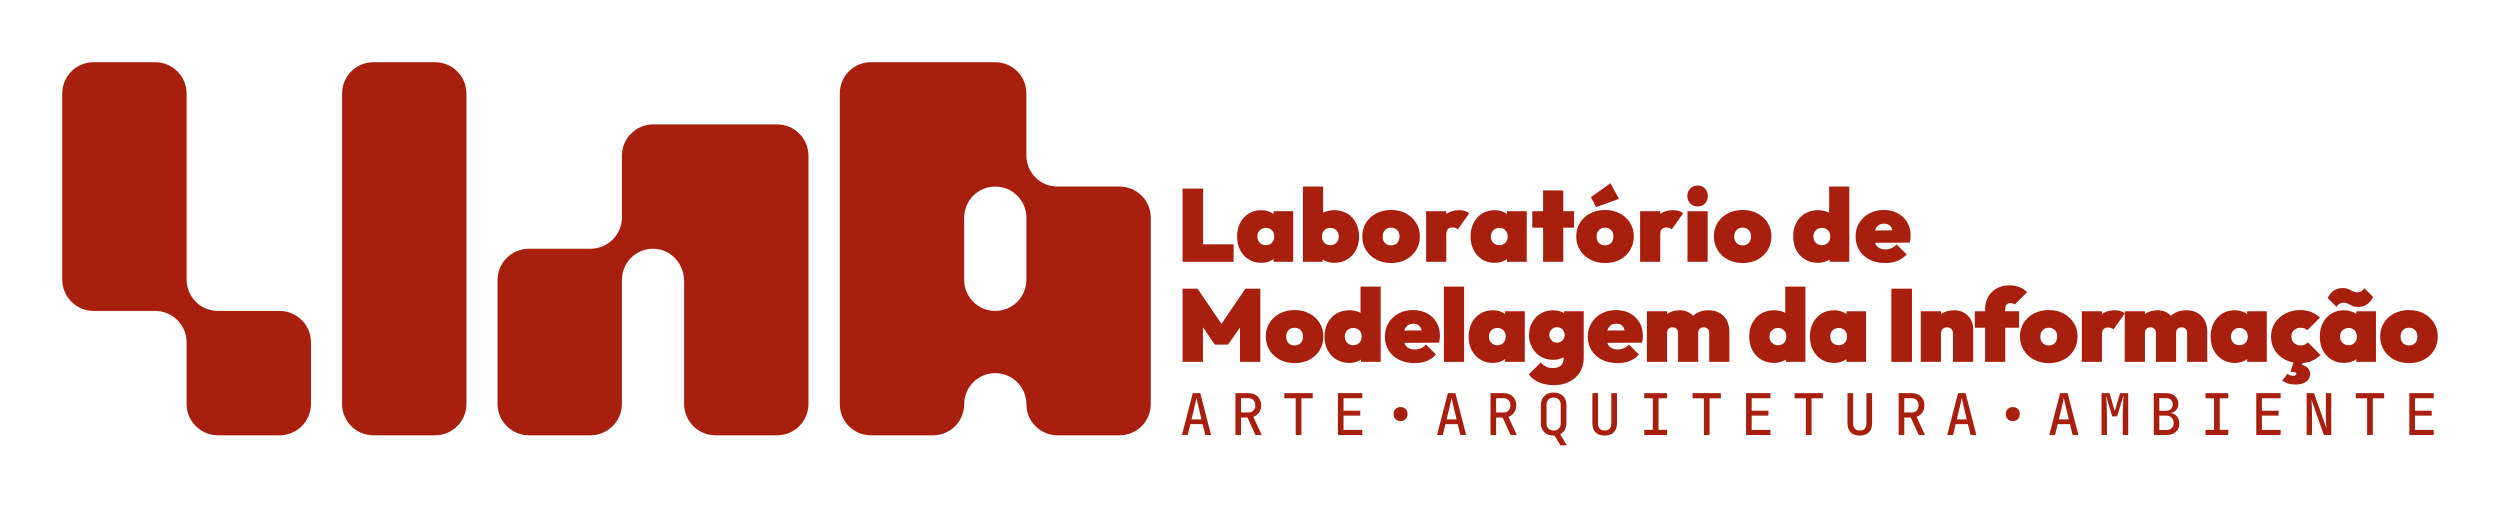
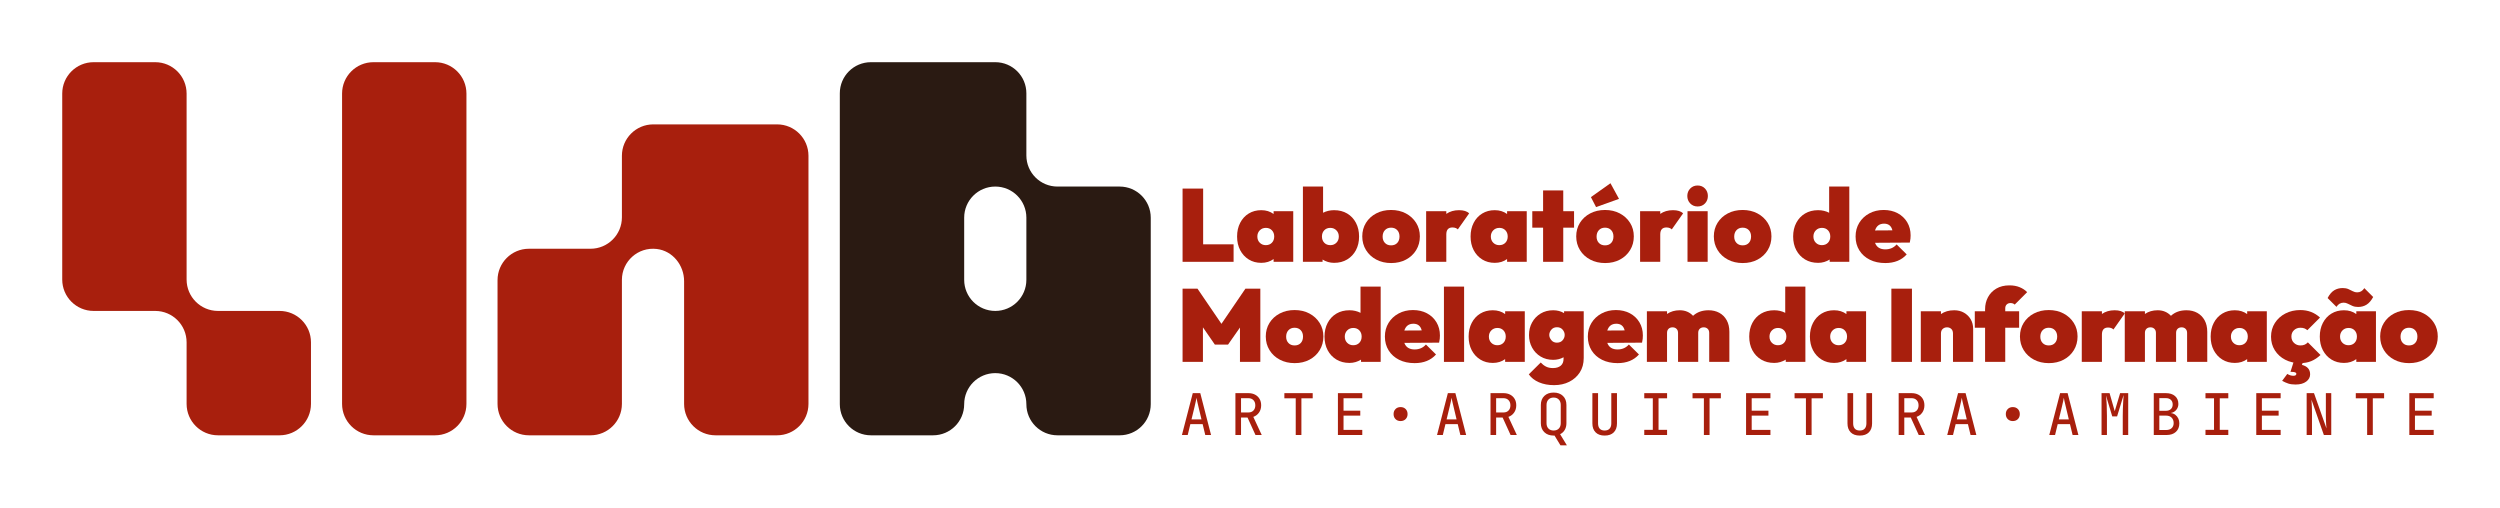
<svg xmlns="http://www.w3.org/2000/svg" viewBox="0 0 2512.51 510.061" width="603.00" height="122.41" role="img" aria-label="LINA — Laboratório de Modelagem da Informação">
  <g transform="translate(62.5 62.5)">
    <g id="horiz-preto4">
      <path d="M750 94.054 L750 343.446 C750 360.871 735.871 375 718.446 375 L656.555 375 C639.13 375 625 360.871 625 343.446 L625 220.063 C625 204.025 613.496 189.621 597.575 187.729 C578.617 185.475 562.5 200.242 562.5 218.75 L562.5 343.446 C562.5 360.871 548.371 375 530.946 375 L469.055 375 C451.63 375 437.5 360.871 437.5 343.446 L437.5 219.054 C437.5 201.629 451.63 187.5 469.055 187.5 L530.946 187.5 C548.371 187.5 562.5 173.371 562.5 155.946 L562.5 94.054 C562.5 76.629 576.63 62.5 594.055 62.5 L718.446 62.5 C735.871 62.5 750 76.629 750 94.054" fill="#A81F0D" />
-       <path d="M0.25 31.25A31.25 31.25 0 0 1 31.5 0L156.5 0A31.25 31.25 0 0 1 187.75 31.25L187.75 93.75A31.25 31.25 0 0 0 219 125L281.5 125A31.25 31.25 0 0 1 312.75 156.25L312.75 343.75A31.25 31.25 0 0 1 281.5 375L219 375A31.25 31.25 0 0 1 187.75 343.75L187.75 343.75A31.25 31.25 0 0 0 156.5 312.5L156.5 312.5A31.25 31.25 0 0 0 125.25 343.75L125.25 343.75A31.25 31.25 0 0 1 94 375L31.5 375A31.25 31.25 0 0 1 0.25 343.75ZM187.75 156.25A31.25 31.25 0 0 0 156.5 125L156.5 125A31.25 31.25 0 0 0 125.25 156.25L125.25 218.75A31.25 31.25 0 0 0 156.5 250L156.5 250A31.25 31.25 0 0 0 187.75 218.75Z" fill="#A81F0D" fill-rule="evenodd" transform="matrix(1 0 0 1 781.25 0)" />
+       <path d="M0.25 31.25A31.25 31.25 0 0 1 31.5 0L156.5 0A31.25 31.25 0 0 1 187.75 31.25L187.75 93.75A31.25 31.25 0 0 0 219 125L281.5 125A31.25 31.25 0 0 1 312.75 156.25L312.75 343.75A31.25 31.25 0 0 1 281.5 375L219 375A31.25 31.25 0 0 1 187.75 343.75L187.75 343.75A31.25 31.25 0 0 0 156.5 312.5L156.5 312.5A31.25 31.25 0 0 0 125.25 343.75L125.25 343.75A31.25 31.25 0 0 1 94 375L31.5 375A31.25 31.25 0 0 1 0.25 343.75ZM187.75 156.25A31.25 31.25 0 0 0 156.5 125L156.5 125A31.25 31.25 0 0 0 125.25 156.25L125.25 218.75A31.25 31.25 0 0 0 156.5 250L156.5 250A31.25 31.25 0 0 0 187.75 218.75Z" fill="#2A1A12" fill-rule="evenodd" transform="matrix(1 0 0 1 781.25 0)" />
      <path d="M406.25 31.554 L406.25 343.446 C406.25 360.871 392.121 375 374.696 375 L312.805 375 C295.38 375 281.25 360.871 281.25 343.446 L281.25 31.554 C281.25 14.129 295.38 0 312.805 0 L374.696 0 C392.121 0 406.25 14.129 406.25 31.554" fill="#A81F0D" />
      <path d="M250 281.554 L250 343.446 C250 360.871 235.871 375 218.446 375 L156.554 375 C139.129 375 125 360.871 125 343.446 L125 281.554 C125 264.129 110.871 250 93.446 250 L31.554 250 C14.129 250 0 235.871 0 218.446 L0 31.554 C0 14.129 14.129 0 31.554 0 L93.446 0 C110.871 0 125 14.129 125 31.554 L125 218.446 C125 235.871 139.129 250 156.554 250 L218.446 250 C235.871 250 250 264.129 250 281.554" fill="#A81F0D" />
      <g>
        <g>
          <path d="M1125.984 200.636 L1125.984 127.03 L1146.66 127.03 L1146.66 183.061 L1177.26 183.061 L1177.26 200.636 Z" fill="#A81F0D" />
          <path d="M1205.068 201.67 C1200.313 201.67 1196.109 200.532 1192.456 198.258 C1188.804 195.984 1185.943 192.865 1183.876 188.902 C1181.808 184.939 1180.774 180.374 1180.774 175.205 C1180.774 170.036 1181.808 165.453 1183.876 161.455 C1185.943 157.458 1188.804 154.339 1192.456 152.099 C1196.109 149.86 1200.313 148.74 1205.068 148.74 C1209.893 148.74 1214.028 150.015 1217.474 152.565 L1217.474 149.773 L1237.219 149.773 L1237.219 200.636 L1217.474 200.636 L1217.474 197.845 C1214.028 200.395 1209.893 201.67 1205.068 201.67 Z M1209.617 183.888 C1212.167 183.888 1214.217 183.079 1215.768 181.459 C1217.319 179.839 1218.094 177.755 1218.094 175.205 C1218.094 172.655 1217.319 170.57 1215.768 168.95 C1214.217 167.331 1212.202 166.521 1209.721 166.521 C1207.239 166.521 1205.189 167.348 1203.569 169.002 C1201.95 170.656 1201.14 172.723 1201.14 175.205 C1201.14 177.755 1201.95 179.839 1203.569 181.459 C1205.189 183.079 1207.205 183.888 1209.617 183.888 Z" fill="#A81F0D" />
          <path d="M1246.937 200.636 L1246.937 124.963 L1267.199 124.963 L1267.199 151.324 C1270.576 149.601 1274.263 148.74 1278.261 148.74 C1283.292 148.74 1287.685 149.86 1291.441 152.099 C1295.197 154.339 1298.127 157.458 1300.229 161.455 C1302.331 165.453 1303.382 170.036 1303.382 175.205 C1303.382 180.374 1302.331 184.939 1300.229 188.902 C1298.127 192.865 1295.197 195.984 1291.441 198.258 C1287.685 200.532 1283.292 201.67 1278.261 201.67 C1276.124 201.67 1274.074 201.377 1272.11 200.791 C1270.145 200.205 1268.336 199.395 1266.682 198.361 L1266.682 200.636 Z M1274.539 183.888 C1276.951 183.888 1278.967 183.079 1280.587 181.459 C1282.206 179.839 1283.016 177.755 1283.016 175.205 C1283.016 172.723 1282.206 170.656 1280.587 169.002 C1278.967 167.348 1276.917 166.521 1274.436 166.521 C1271.954 166.521 1269.939 167.331 1268.388 168.95 C1266.837 170.57 1266.062 172.655 1266.062 175.205 C1266.062 177.755 1266.837 179.839 1268.388 181.459 C1269.939 183.079 1271.989 183.888 1274.539 183.888 Z" fill="#A81F0D" />
          <path d="M1335.636 201.876 C1330.053 201.876 1325.074 200.722 1320.698 198.413 C1316.321 196.104 1312.875 192.917 1310.36 188.851 C1307.844 184.784 1306.586 180.201 1306.586 175.101 C1306.586 170.001 1307.827 165.453 1310.308 161.455 C1312.789 157.458 1316.218 154.305 1320.594 151.996 C1324.97 149.687 1329.95 148.533 1335.532 148.533 C1341.115 148.533 1346.077 149.687 1350.419 151.996 C1354.761 154.305 1358.19 157.458 1360.705 161.455 C1363.221 165.453 1364.478 170.001 1364.478 175.101 C1364.478 180.201 1363.238 184.784 1360.757 188.851 C1358.276 192.917 1354.864 196.104 1350.522 198.413 C1346.18 200.722 1341.218 201.876 1335.636 201.876 Z M1335.532 184.095 C1338.151 184.095 1340.219 183.285 1341.735 181.666 C1343.251 180.046 1344.009 177.892 1344.009 175.205 C1344.009 172.517 1343.234 170.363 1341.683 168.743 C1340.133 167.124 1338.082 166.314 1335.532 166.314 C1332.982 166.314 1330.932 167.141 1329.381 168.795 C1327.831 170.449 1327.055 172.62 1327.055 175.308 C1327.055 177.927 1327.831 180.046 1329.381 181.666 C1330.932 183.285 1332.982 184.095 1335.532 184.095 Z" fill="#A81F0D" />
          <path d="M1370.784 200.636 L1370.784 149.773 L1391.047 149.773 L1391.047 152.461 C1394.562 149.98 1398.835 148.74 1403.866 148.74 C1408.483 148.74 1411.86 149.808 1413.997 151.944 L1402.625 168.071 C1402.143 167.52 1401.436 167.055 1400.506 166.676 C1399.575 166.297 1398.49 166.107 1397.249 166.107 C1393.114 166.107 1391.047 168.451 1391.047 173.137 L1391.047 200.636 Z" fill="#A81F0D" />
          <path d="M1439.737 201.67 C1434.982 201.67 1430.777 200.532 1427.125 198.258 C1423.472 195.984 1420.612 192.865 1418.544 188.902 C1416.477 184.939 1415.443 180.374 1415.443 175.205 C1415.443 170.036 1416.477 165.453 1418.544 161.455 C1420.612 157.458 1423.472 154.339 1427.125 152.099 C1430.777 149.86 1434.982 148.74 1439.737 148.74 C1444.561 148.74 1448.696 150.015 1452.142 152.565 L1452.142 149.773 L1471.888 149.773 L1471.888 200.636 L1452.142 200.636 L1452.142 197.845 C1448.696 200.395 1444.561 201.67 1439.737 201.67 Z M1444.286 183.888 C1446.836 183.888 1448.886 183.079 1450.437 181.459 C1451.987 179.839 1452.763 177.755 1452.763 175.205 C1452.763 172.655 1451.987 170.57 1450.437 168.95 C1448.886 167.331 1446.87 166.521 1444.389 166.521 C1441.908 166.521 1439.858 167.348 1438.238 169.002 C1436.618 170.656 1435.809 172.723 1435.809 175.205 C1435.809 177.755 1436.618 179.839 1438.238 181.459 C1439.858 183.079 1441.873 183.888 1444.286 183.888 Z" fill="#A81F0D" />
          <path d="M1488.324 200.636 L1488.324 166.314 L1477.47 166.314 L1477.47 149.773 L1488.324 149.773 L1488.324 128.891 L1508.587 128.891 L1508.587 149.773 L1519.441 149.773 L1519.441 166.314 L1508.587 166.314 L1508.587 200.636 Z" fill="#A81F0D" />
          <path d="M1550.661 201.876 C1545.079 201.876 1540.099 200.722 1535.723 198.413 C1531.347 196.104 1527.901 192.917 1525.385 188.851 C1522.87 184.784 1521.612 180.201 1521.612 175.101 C1521.612 170.001 1522.852 165.453 1525.333 161.455 C1527.814 157.458 1531.243 154.305 1535.62 151.996 C1539.996 149.687 1544.975 148.533 1550.558 148.533 C1556.14 148.533 1561.102 149.687 1565.444 151.996 C1569.786 154.305 1573.215 157.458 1575.731 161.455 C1578.246 165.453 1579.504 170.001 1579.504 175.101 C1579.504 180.201 1578.263 184.784 1575.782 188.851 C1573.301 192.917 1569.89 196.104 1565.548 198.413 C1561.206 200.722 1556.244 201.876 1550.661 201.876 Z M1550.558 184.095 C1553.177 184.095 1555.244 183.285 1556.761 181.666 C1558.277 180.046 1559.035 177.892 1559.035 175.205 C1559.035 172.517 1558.26 170.363 1556.709 168.743 C1555.158 167.124 1553.108 166.314 1550.558 166.314 C1548.008 166.314 1545.957 167.141 1544.407 168.795 C1542.856 170.449 1542.081 172.62 1542.081 175.308 C1542.081 177.927 1542.856 180.046 1544.407 181.666 C1545.957 183.285 1548.008 184.095 1550.558 184.095 Z M1541.564 145.638 L1536.395 135.611 L1556.037 121.654 L1564.617 137.368 Z" fill="#A81F0D" />
          <path d="M1585.81 200.636 L1585.81 149.773 L1606.073 149.773 L1606.073 152.461 C1609.587 149.98 1613.86 148.74 1618.891 148.74 C1623.509 148.74 1626.886 149.808 1629.023 151.944 L1617.651 168.071 C1617.168 167.52 1616.462 167.055 1615.532 166.676 C1614.601 166.297 1613.516 166.107 1612.275 166.107 C1608.14 166.107 1606.073 168.451 1606.073 173.137 L1606.073 200.636 Z" fill="#A81F0D" />
          <path d="M1643.598 145.018 C1640.635 145.018 1638.171 144.001 1636.207 141.968 C1634.243 139.935 1633.261 137.437 1633.261 134.473 C1633.261 131.51 1634.243 129.012 1636.207 126.978 C1638.171 124.945 1640.635 123.929 1643.598 123.929 C1646.631 123.929 1649.112 124.945 1651.042 126.978 C1652.971 129.012 1653.936 131.51 1653.936 134.473 C1653.936 137.437 1652.971 139.935 1651.042 141.968 C1649.112 144.001 1646.631 145.018 1643.598 145.018 Z M1633.467 200.636 L1633.467 149.773 L1653.73 149.773 L1653.73 200.636 Z" fill="#A81F0D" />
          <path d="M1688.982 201.876 C1683.399 201.876 1678.42 200.722 1674.043 198.413 C1669.667 196.104 1666.221 192.917 1663.706 188.851 C1661.19 184.784 1659.932 180.201 1659.932 175.101 C1659.932 170.001 1661.173 165.453 1663.654 161.455 C1666.135 157.458 1669.564 154.305 1673.94 151.996 C1678.316 149.687 1683.296 148.533 1688.878 148.533 C1694.461 148.533 1699.423 149.687 1703.765 151.996 C1708.107 154.305 1711.535 157.458 1714.051 161.455 C1716.567 165.453 1717.824 170.001 1717.824 175.101 C1717.824 180.201 1716.584 184.784 1714.103 188.851 C1711.622 192.917 1708.21 196.104 1703.868 198.413 C1699.526 200.722 1694.564 201.876 1688.982 201.876 Z M1688.878 184.095 C1691.497 184.095 1693.565 183.285 1695.081 181.666 C1696.597 180.046 1697.355 177.892 1697.355 175.205 C1697.355 172.517 1696.58 170.363 1695.029 168.743 C1693.479 167.124 1691.428 166.314 1688.878 166.314 C1686.328 166.314 1684.278 167.141 1682.727 168.795 C1681.177 170.449 1680.401 172.62 1680.401 175.308 C1680.401 177.927 1681.177 180.046 1682.727 181.666 C1684.278 183.285 1686.328 184.095 1688.878 184.095 Z" fill="#A81F0D" />
          <path d="M1764.758 201.67 C1759.727 201.67 1755.334 200.532 1751.577 198.258 C1747.821 195.984 1744.892 192.865 1742.79 188.902 C1740.688 184.939 1739.637 180.374 1739.637 175.205 C1739.637 170.036 1740.688 165.453 1742.79 161.455 C1744.892 157.458 1747.821 154.339 1751.577 152.099 C1755.334 149.86 1759.727 148.74 1764.758 148.74 C1768.755 148.74 1772.443 149.601 1775.82 151.324 L1775.82 124.963 L1796.082 124.963 L1796.082 200.636 L1776.337 200.636 L1776.337 198.361 C1774.683 199.395 1772.873 200.205 1770.909 200.791 C1768.945 201.377 1766.895 201.67 1764.758 201.67 Z M1768.48 183.888 C1771.03 183.888 1773.08 183.079 1774.631 181.459 C1776.182 179.839 1776.957 177.755 1776.957 175.205 C1776.957 172.655 1776.182 170.57 1774.631 168.95 C1773.08 167.331 1771.064 166.521 1768.583 166.521 C1766.102 166.521 1764.052 167.348 1762.432 169.002 C1760.813 170.656 1760.003 172.723 1760.003 175.205 C1760.003 177.755 1760.813 179.839 1762.432 181.459 C1764.052 183.079 1766.068 183.888 1768.48 183.888 Z" fill="#A81F0D" />
          <path d="M1832.264 201.876 C1826.337 201.876 1821.134 200.756 1816.654 198.516 C1812.175 196.277 1808.677 193.141 1806.161 189.109 C1803.646 185.077 1802.388 180.442 1802.388 175.205 C1802.388 170.036 1803.611 165.453 1806.058 161.455 C1808.505 157.458 1811.864 154.305 1816.137 151.996 C1820.41 149.687 1825.235 148.533 1830.61 148.533 C1835.917 148.533 1840.604 149.618 1844.67 151.789 C1848.736 153.96 1851.924 156.975 1854.232 160.835 C1856.541 164.694 1857.696 169.105 1857.696 174.067 C1857.696 175.101 1857.644 176.187 1857.541 177.324 C1857.437 178.461 1857.213 179.788 1856.869 181.304 L1821.927 181.511 C1823.512 185.922 1826.958 188.127 1832.264 188.127 C1836.951 188.127 1840.742 186.473 1843.636 183.165 L1853.767 193.192 C1848.598 198.982 1841.431 201.876 1832.264 201.876 Z M1831.024 162.282 C1826.406 162.282 1823.374 164.557 1821.927 169.105 L1839.398 169.002 C1838.295 164.522 1835.504 162.282 1831.024 162.282 Z" fill="#A81F0D" />
        </g>
        <g>
          <path d="M1125.984 301.219 L1125.984 227.613 L1140.974 227.613 L1165.061 262.969 L1189.148 227.613 L1204.138 227.613 L1204.138 301.219 L1183.669 301.219 L1183.669 266.691 L1171.677 283.851 L1158.445 283.851 L1146.453 266.484 L1146.453 301.219 Z" fill="#A81F0D" />
          <path d="M1238.666 302.46 C1233.083 302.46 1228.104 301.305 1223.728 298.996 C1219.351 296.688 1215.905 293.5 1213.39 289.434 C1210.874 285.368 1209.616 280.785 1209.616 275.685 C1209.616 270.585 1210.857 266.036 1213.338 262.039 C1215.819 258.041 1219.248 254.888 1223.624 252.579 C1228.001 250.271 1232.98 249.116 1238.562 249.116 C1244.145 249.116 1249.107 250.271 1253.449 252.579 C1257.791 254.888 1261.22 258.041 1263.735 262.039 C1266.251 266.036 1267.509 270.585 1267.509 275.685 C1267.509 280.785 1266.268 285.368 1263.787 289.434 C1261.306 293.5 1257.894 296.688 1253.552 298.996 C1249.21 301.305 1244.248 302.46 1238.666 302.46 Z M1238.562 284.678 C1241.181 284.678 1243.249 283.869 1244.765 282.249 C1246.281 280.629 1247.04 278.476 1247.04 275.788 C1247.04 273.1 1246.264 270.946 1244.714 269.327 C1243.163 267.707 1241.112 266.897 1238.562 266.897 C1236.012 266.897 1233.962 267.724 1232.411 269.378 C1230.861 271.032 1230.085 273.203 1230.085 275.891 C1230.085 278.51 1230.861 280.629 1232.411 282.249 C1233.962 283.869 1236.012 284.678 1238.562 284.678 Z" fill="#A81F0D" />
          <path d="M1293.766 302.253 C1288.735 302.253 1284.341 301.116 1280.585 298.841 C1276.829 296.567 1273.9 293.448 1271.798 289.486 C1269.696 285.523 1268.645 280.957 1268.645 275.788 C1268.645 270.619 1269.696 266.036 1271.798 262.039 C1273.9 258.041 1276.829 254.923 1280.585 252.683 C1284.341 250.443 1288.735 249.323 1293.766 249.323 C1297.763 249.323 1301.45 250.184 1304.827 251.907 L1304.827 225.546 L1325.09 225.546 L1325.09 301.219 L1305.344 301.219 L1305.344 298.945 C1303.69 299.979 1301.881 300.788 1299.917 301.374 C1297.953 301.96 1295.902 302.253 1293.766 302.253 Z M1297.487 284.472 C1300.037 284.472 1302.088 283.662 1303.638 282.042 C1305.189 280.423 1305.964 278.338 1305.964 275.788 C1305.964 273.238 1305.189 271.153 1303.638 269.533 C1302.088 267.914 1300.072 267.104 1297.591 267.104 C1295.11 267.104 1293.059 267.931 1291.44 269.585 C1289.82 271.239 1289.01 273.307 1289.01 275.788 C1289.01 278.338 1289.82 280.423 1291.44 282.042 C1293.059 283.662 1295.075 284.472 1297.487 284.472 Z" fill="#A81F0D" />
          <path d="M1359.205 302.46 C1353.278 302.46 1348.074 301.34 1343.594 299.1 C1339.115 296.86 1335.617 293.724 1333.101 289.692 C1330.586 285.661 1329.328 281.026 1329.328 275.788 C1329.328 270.619 1330.551 266.036 1332.998 262.039 C1335.445 258.041 1338.805 254.888 1343.078 252.579 C1347.351 250.271 1352.175 249.116 1357.551 249.116 C1362.857 249.116 1367.544 250.202 1371.61 252.373 C1375.676 254.544 1378.864 257.559 1381.173 261.418 C1383.481 265.278 1384.636 269.689 1384.636 274.651 C1384.636 275.685 1384.584 276.77 1384.481 277.907 C1384.377 279.044 1384.153 280.371 1383.809 281.887 L1348.867 282.094 C1350.452 286.505 1353.898 288.71 1359.205 288.71 C1363.891 288.71 1367.682 287.056 1370.576 283.748 L1380.707 293.776 C1375.538 299.565 1368.371 302.46 1359.205 302.46 Z M1357.964 262.866 C1353.346 262.866 1350.314 265.14 1348.867 269.689 L1366.338 269.585 C1365.235 265.105 1362.444 262.866 1357.964 262.866 Z" fill="#A81F0D" />
          <path d="M1388.668 301.219 L1388.668 225.546 L1408.93 225.546 L1408.93 301.219 Z" fill="#A81F0D" />
          <path d="M1437.773 302.253 C1433.018 302.253 1428.814 301.116 1425.161 298.841 C1421.508 296.567 1418.648 293.448 1416.581 289.486 C1414.513 285.523 1413.479 280.957 1413.479 275.788 C1413.479 270.619 1414.513 266.036 1416.581 262.039 C1418.648 258.041 1421.508 254.923 1425.161 252.683 C1428.814 250.443 1433.018 249.323 1437.773 249.323 C1442.598 249.323 1446.733 250.598 1450.179 253.148 L1450.179 250.357 L1469.924 250.357 L1469.924 301.219 L1450.179 301.219 L1450.179 298.428 C1446.733 300.978 1442.598 302.253 1437.773 302.253 Z M1442.322 284.472 C1444.872 284.472 1446.922 283.662 1448.473 282.042 C1450.024 280.423 1450.799 278.338 1450.799 275.788 C1450.799 273.238 1450.024 271.153 1448.473 269.533 C1446.922 267.914 1444.906 267.104 1442.425 267.104 C1439.944 267.104 1437.894 267.931 1436.274 269.585 C1434.655 271.239 1433.845 273.307 1433.845 275.788 C1433.845 278.338 1434.655 280.423 1436.274 282.042 C1437.894 283.662 1439.91 284.472 1442.322 284.472 Z" fill="#A81F0D" />
          <path d="M1498.455 299.151 C1493.699 299.151 1489.495 298.049 1485.843 295.843 C1482.19 293.638 1479.33 290.64 1477.262 286.849 C1475.195 283.059 1474.161 278.855 1474.161 274.237 C1474.161 269.551 1475.195 265.329 1477.262 261.573 C1479.33 257.817 1482.19 254.837 1485.843 252.631 C1489.495 250.426 1493.699 249.323 1498.455 249.323 C1502.59 249.323 1506.243 250.288 1509.413 252.218 L1509.413 250.357 L1529.158 250.357 L1529.158 297.291 C1529.158 302.873 1527.849 307.697 1525.23 311.764 C1522.611 315.83 1519.062 318.983 1514.582 321.223 C1510.102 323.463 1505.037 324.583 1499.385 324.583 C1493.665 324.583 1488.599 323.635 1484.189 321.74 C1479.778 319.844 1476.366 317.174 1473.954 313.728 L1485.946 301.839 C1487.531 303.562 1489.289 304.923 1491.218 305.923 C1493.148 306.922 1495.491 307.422 1498.248 307.422 C1501.556 307.422 1504.158 306.629 1506.053 305.044 C1507.948 303.459 1508.896 301.15 1508.896 298.118 L1508.896 296.567 C1505.795 298.29 1502.314 299.151 1498.455 299.151 Z M1502.176 281.887 C1504.658 281.887 1506.587 281.077 1507.966 279.458 C1509.344 277.838 1510.033 276.064 1510.033 274.134 C1510.033 272.204 1509.344 270.429 1507.966 268.81 C1506.587 267.19 1504.692 266.38 1502.28 266.38 C1499.868 266.38 1497.972 267.207 1496.594 268.862 C1495.216 270.516 1494.526 272.273 1494.526 274.134 C1494.526 275.926 1495.216 277.666 1496.594 279.354 C1497.972 281.043 1499.833 281.887 1502.176 281.887 Z" fill="#A81F0D" />
          <path d="M1563.17 302.46 C1557.243 302.46 1552.04 301.34 1547.56 299.1 C1543.08 296.86 1539.583 293.724 1537.067 289.692 C1534.552 285.661 1533.294 281.026 1533.294 275.788 C1533.294 270.619 1534.517 266.036 1536.964 262.039 C1539.41 258.041 1542.77 254.888 1547.043 252.579 C1551.316 250.271 1556.141 249.116 1561.516 249.116 C1566.823 249.116 1571.51 250.202 1575.576 252.373 C1579.642 254.544 1582.829 257.559 1585.138 261.418 C1587.447 265.278 1588.601 269.689 1588.601 274.651 C1588.601 275.685 1588.55 276.77 1588.446 277.907 C1588.343 279.044 1588.119 280.371 1587.774 281.887 L1552.832 282.094 C1554.418 286.505 1557.864 288.71 1563.17 288.71 C1567.857 288.71 1571.647 287.056 1574.542 283.748 L1584.673 293.776 C1579.504 299.565 1572.337 302.46 1563.17 302.46 Z M1561.93 262.866 C1557.312 262.866 1554.28 265.14 1552.832 269.689 L1570.303 269.585 C1569.201 265.105 1566.41 262.866 1561.93 262.866 Z" fill="#A81F0D" />
          <path d="M1592.634 301.219 L1592.634 250.357 L1612.896 250.357 L1612.896 253.045 C1616.48 250.564 1620.753 249.323 1625.715 249.323 C1631.091 249.323 1635.536 251.184 1639.051 254.905 C1643.048 251.184 1648.251 249.323 1654.661 249.323 C1658.727 249.323 1662.328 250.184 1665.464 251.907 C1668.6 253.63 1671.064 256.112 1672.856 259.351 C1674.648 262.59 1675.543 266.484 1675.543 271.032 L1675.543 301.219 L1655.281 301.219 L1655.281 272.066 C1655.281 270.343 1654.764 268.982 1653.731 267.983 C1652.697 266.983 1651.387 266.484 1649.802 266.484 C1648.079 266.484 1646.718 266.983 1645.719 267.983 C1644.719 268.982 1644.22 270.343 1644.22 272.066 L1644.22 301.219 L1623.958 301.219 L1623.958 272.066 C1623.958 270.343 1623.441 268.982 1622.407 267.983 C1621.373 266.983 1620.064 266.484 1618.478 266.484 C1616.755 266.484 1615.394 266.983 1614.395 267.983 C1613.396 268.982 1612.896 270.343 1612.896 272.066 L1612.896 301.219 Z" fill="#A81F0D" />
          <path d="M1720.615 302.253 C1715.584 302.253 1711.191 301.116 1707.435 298.841 C1703.678 296.567 1700.749 293.448 1698.647 289.486 C1696.545 285.523 1695.494 280.957 1695.494 275.788 C1695.494 270.619 1696.545 266.036 1698.647 262.039 C1700.749 258.041 1703.678 254.923 1707.435 252.683 C1711.191 250.443 1715.584 249.323 1720.615 249.323 C1724.613 249.323 1728.3 250.184 1731.677 251.907 L1731.677 225.546 L1751.939 225.546 L1751.939 301.219 L1732.194 301.219 L1732.194 298.945 C1730.54 299.979 1728.731 300.788 1726.766 301.374 C1724.802 301.96 1722.752 302.253 1720.615 302.253 Z M1724.337 284.472 C1726.887 284.472 1728.937 283.662 1730.488 282.042 C1732.039 280.423 1732.814 278.338 1732.814 275.788 C1732.814 273.238 1732.039 271.153 1730.488 269.533 C1728.937 267.914 1726.921 267.104 1724.44 267.104 C1721.959 267.104 1719.909 267.931 1718.289 269.585 C1716.67 271.239 1715.86 273.307 1715.86 275.788 C1715.86 278.338 1716.67 280.423 1718.289 282.042 C1719.909 283.662 1721.925 284.472 1724.337 284.472 Z" fill="#A81F0D" />
          <path d="M1780.782 302.253 C1776.026 302.253 1771.822 301.116 1768.17 298.841 C1764.517 296.567 1761.657 293.448 1759.589 289.486 C1757.522 285.523 1756.488 280.957 1756.488 275.788 C1756.488 270.619 1757.522 266.036 1759.589 262.039 C1761.657 258.041 1764.517 254.923 1768.17 252.683 C1771.822 250.443 1776.026 249.323 1780.782 249.323 C1785.606 249.323 1789.741 250.598 1793.187 253.148 L1793.187 250.357 L1812.933 250.357 L1812.933 301.219 L1793.187 301.219 L1793.187 298.428 C1789.741 300.978 1785.606 302.253 1780.782 302.253 Z M1785.331 284.472 C1787.881 284.472 1789.931 283.662 1791.482 282.042 C1793.032 280.423 1793.808 278.338 1793.808 275.788 C1793.808 273.238 1793.032 271.153 1791.482 269.533 C1789.931 267.914 1787.915 267.104 1785.434 267.104 C1782.953 267.104 1780.902 267.931 1779.283 269.585 C1777.663 271.239 1776.853 273.307 1776.853 275.788 C1776.853 278.338 1777.663 280.423 1779.283 282.042 C1780.902 283.662 1782.918 284.472 1785.331 284.472 Z" fill="#A81F0D" />
          <path d="M1838.363 301.219 L1838.363 227.613 L1859.039 227.613 L1859.039 301.219 Z" fill="#A81F0D" />
          <path d="M1867.93 301.219 L1867.93 250.357 L1888.192 250.357 L1888.192 253.148 C1891.845 250.598 1896.29 249.323 1901.528 249.323 C1905.181 249.323 1908.437 250.133 1911.297 251.752 C1914.157 253.372 1916.414 255.577 1918.068 258.369 C1919.722 261.16 1920.549 264.382 1920.549 268.035 L1920.549 301.219 L1900.287 301.219 L1900.287 272.687 C1900.287 270.688 1899.719 269.154 1898.582 268.086 C1897.444 267.018 1896.014 266.484 1894.291 266.484 C1892.568 266.484 1891.121 267.018 1889.949 268.086 C1888.778 269.154 1888.192 270.688 1888.192 272.687 L1888.192 301.219 Z" fill="#A81F0D" />
          <path d="M1932.541 301.219 L1932.541 266.897 L1922.203 266.897 L1922.203 250.357 L1932.541 250.357 L1932.541 248.289 C1932.541 243.878 1933.506 239.864 1935.435 236.246 C1937.365 232.627 1940.156 229.733 1943.809 227.562 C1947.462 225.391 1951.872 224.305 1957.041 224.305 C1960.901 224.305 1964.33 224.926 1967.328 226.166 C1970.326 227.407 1972.824 229.061 1974.823 231.128 L1962.314 243.637 C1961.28 242.603 1959.867 242.086 1958.075 242.086 C1956.49 242.086 1955.215 242.569 1954.25 243.534 C1953.285 244.499 1952.803 245.774 1952.803 247.359 L1952.803 250.357 L1966.759 250.357 L1966.759 266.897 L1952.803 266.897 L1952.803 301.219 Z" fill="#A81F0D" />
          <path d="M1996.635 302.46 C1991.052 302.46 1986.073 301.305 1981.696 298.996 C1977.32 296.688 1973.874 293.5 1971.359 289.434 C1968.843 285.368 1967.585 280.785 1967.585 275.685 C1967.585 270.585 1968.826 266.036 1971.307 262.039 C1973.788 258.041 1977.217 254.888 1981.593 252.579 C1985.969 250.271 1990.949 249.116 1996.531 249.116 C2002.114 249.116 2007.076 250.271 2011.418 252.579 C2015.76 254.888 2019.188 258.041 2021.704 262.039 C2024.22 266.036 2025.477 270.585 2025.477 275.685 C2025.477 280.785 2024.237 285.368 2021.756 289.434 C2019.275 293.5 2015.863 296.688 2011.521 298.996 C2007.179 301.305 2002.217 302.46 1996.635 302.46 Z M1996.531 284.678 C1999.15 284.678 2001.218 283.869 2002.734 282.249 C2004.25 280.629 2005.008 278.476 2005.008 275.788 C2005.008 273.1 2004.233 270.946 2002.682 269.327 C2001.132 267.707 1999.081 266.897 1996.531 266.897 C1993.981 266.897 1991.931 267.724 1990.38 269.378 C1988.83 271.032 1988.054 273.203 1988.054 275.891 C1988.054 278.51 1988.83 280.629 1990.38 282.249 C1991.931 283.869 1993.981 284.678 1996.531 284.678 Z" fill="#A81F0D" />
          <path d="M2029.715 301.219 L2029.715 250.357 L2049.977 250.357 L2049.977 253.045 C2053.492 250.564 2057.765 249.323 2062.796 249.323 C2067.414 249.323 2070.791 250.391 2072.927 252.528 L2061.556 268.655 C2061.073 268.103 2060.367 267.638 2059.436 267.259 C2058.506 266.88 2057.42 266.691 2056.18 266.691 C2052.045 266.691 2049.977 269.034 2049.977 273.72 L2049.977 301.219 Z" fill="#A81F0D" />
          <path d="M2072.928 301.219 L2072.928 250.357 L2093.19 250.357 L2093.19 253.045 C2096.774 250.564 2101.047 249.323 2106.009 249.323 C2111.385 249.323 2115.83 251.184 2119.345 254.905 C2123.342 251.184 2128.546 249.323 2134.955 249.323 C2139.021 249.323 2142.622 250.184 2145.758 251.907 C2148.894 253.63 2151.358 256.112 2153.15 259.351 C2154.942 262.59 2155.838 266.484 2155.838 271.032 L2155.838 301.219 L2135.575 301.219 L2135.575 272.066 C2135.575 270.343 2135.059 268.982 2134.025 267.983 C2132.991 266.983 2131.682 266.484 2130.096 266.484 C2128.373 266.484 2127.012 266.983 2126.013 267.983 C2125.014 268.982 2124.514 270.343 2124.514 272.066 L2124.514 301.219 L2104.252 301.219 L2104.252 272.066 C2104.252 270.343 2103.735 268.982 2102.701 267.983 C2101.667 266.983 2100.358 266.484 2098.773 266.484 C2097.05 266.484 2095.689 266.983 2094.689 267.983 C2093.69 268.982 2093.19 270.343 2093.19 272.066 L2093.19 301.219 Z" fill="#A81F0D" />
          <path d="M2183.543 302.253 C2178.788 302.253 2174.584 301.116 2170.931 298.841 C2167.278 296.567 2164.418 293.448 2162.35 289.486 C2160.283 285.523 2159.249 280.957 2159.249 275.788 C2159.249 270.619 2160.283 266.036 2162.35 262.039 C2164.418 258.041 2167.278 254.923 2170.931 252.683 C2174.584 250.443 2178.788 249.323 2183.543 249.323 C2188.367 249.323 2192.503 250.598 2195.948 253.148 L2195.948 250.357 L2215.694 250.357 L2215.694 301.219 L2195.948 301.219 L2195.948 298.428 C2192.503 300.978 2188.367 302.253 2183.543 302.253 Z M2188.092 284.472 C2190.642 284.472 2192.692 283.662 2194.243 282.042 C2195.793 280.423 2196.569 278.338 2196.569 275.788 C2196.569 273.238 2195.793 271.153 2194.243 269.533 C2192.692 267.914 2190.676 267.104 2188.195 267.104 C2185.714 267.104 2183.664 267.931 2182.044 269.585 C2180.424 271.239 2179.615 273.307 2179.615 275.788 C2179.615 278.338 2180.424 280.423 2182.044 282.042 C2183.664 283.662 2185.68 284.472 2188.092 284.472 Z" fill="#A81F0D" />
          <path d="M2249.085 302.46 C2243.572 302.46 2238.61 301.322 2234.199 299.048 C2229.788 296.774 2226.307 293.621 2223.757 289.589 C2221.207 285.557 2219.932 280.991 2219.932 275.891 C2219.932 270.722 2221.225 266.122 2223.809 262.09 C2226.394 258.058 2229.908 254.888 2234.354 252.579 C2238.799 250.271 2243.813 249.116 2249.395 249.116 C2257.114 249.116 2263.696 251.632 2269.141 256.663 L2256.425 269.378 C2255.529 268.551 2254.53 267.931 2253.427 267.518 C2252.324 267.104 2250.98 266.897 2249.395 266.897 C2246.914 266.897 2244.795 267.707 2243.038 269.327 C2241.28 270.946 2240.401 273.066 2240.401 275.685 C2240.401 278.372 2241.297 280.543 2243.089 282.197 C2244.881 283.851 2246.983 284.678 2249.395 284.678 C2251.187 284.678 2252.669 284.403 2253.841 283.851 C2255.012 283.3 2256.046 282.542 2256.942 281.577 L2269.658 294.293 C2266.694 297.049 2263.593 299.1 2260.353 300.444 C2257.114 301.788 2253.358 302.46 2249.085 302.46 Z M2244.64 323.962 C2241.676 323.962 2239.213 323.635 2237.248 322.98 C2235.284 322.326 2233.234 321.412 2231.097 320.241 L2236.266 313.314 C2238.334 314.555 2240.367 315.175 2242.366 315.175 C2244.364 315.175 2245.364 314.52 2245.364 313.211 C2245.364 311.902 2243.813 311.247 2240.712 311.247 L2239.471 311.247 L2242.986 300.082 L2252.6 300.082 L2250.946 304.217 C2256.46 305.595 2259.216 308.766 2259.216 313.728 C2259.216 316.622 2257.907 319.052 2255.288 321.016 C2252.669 322.98 2249.12 323.962 2244.64 323.962 Z" fill="#A81F0D" />
          <path d="M2293.228 302.253 C2288.472 302.253 2284.268 301.116 2280.616 298.841 C2276.963 296.567 2274.103 293.448 2272.035 289.486 C2269.968 285.523 2268.934 280.957 2268.934 275.788 C2268.934 270.619 2269.968 266.036 2272.035 262.039 C2274.103 258.041 2276.963 254.923 2280.616 252.683 C2284.268 250.443 2288.472 249.323 2293.228 249.323 C2298.052 249.323 2302.187 250.598 2305.633 253.148 L2305.633 250.357 L2325.379 250.357 L2325.379 301.219 L2305.633 301.219 L2305.633 298.428 C2302.187 300.978 2298.052 302.253 2293.228 302.253 Z M2297.776 284.472 C2300.326 284.472 2302.377 283.662 2303.927 282.042 C2305.478 280.423 2306.253 278.338 2306.253 275.788 C2306.253 273.238 2305.478 271.153 2303.927 269.533 C2302.377 267.914 2300.361 267.104 2297.88 267.104 C2295.399 267.104 2293.348 267.931 2291.729 269.585 C2290.109 271.239 2289.299 273.307 2289.299 275.788 C2289.299 278.338 2290.109 280.423 2291.729 282.042 C2293.348 283.662 2295.364 284.472 2297.776 284.472 Z M2307.391 246.015 C2305.254 246.015 2303.359 245.653 2301.705 244.929 C2300.051 244.206 2298.535 243.482 2297.156 242.758 C2295.778 242.035 2294.365 241.673 2292.918 241.673 C2289.885 241.673 2287.473 243.086 2285.681 245.911 L2276.791 237.021 C2278.72 233.368 2280.926 230.784 2283.407 229.268 C2285.888 227.751 2288.748 226.993 2291.987 226.993 C2294.193 226.993 2296.105 227.355 2297.725 228.079 C2299.344 228.802 2300.843 229.526 2302.222 230.25 C2303.6 230.973 2305.013 231.335 2306.46 231.335 C2309.493 231.335 2311.905 229.922 2313.697 227.097 L2322.587 235.987 C2320.658 239.571 2318.452 242.138 2315.971 243.689 C2313.49 245.24 2310.63 246.015 2307.391 246.015 Z" fill="#A81F0D" />
          <path d="M2358.665 302.46 C2353.082 302.46 2348.103 301.305 2343.726 298.996 C2339.35 296.688 2335.904 293.5 2333.389 289.434 C2330.873 285.368 2329.615 280.785 2329.615 275.685 C2329.615 270.585 2330.856 266.036 2333.337 262.039 C2335.818 258.041 2339.247 254.888 2343.623 252.579 C2347.999 250.271 2352.979 249.116 2358.561 249.116 C2364.144 249.116 2369.106 250.271 2373.448 252.579 C2377.79 254.888 2381.218 258.041 2383.734 262.039 C2386.25 266.036 2387.507 270.585 2387.507 275.685 C2387.507 280.785 2386.267 285.368 2383.786 289.434 C2381.305 293.5 2377.893 296.688 2373.551 298.996 C2369.209 301.305 2364.247 302.46 2358.665 302.46 Z M2358.561 284.678 C2361.18 284.678 2363.248 283.869 2364.764 282.249 C2366.28 280.629 2367.038 278.476 2367.038 275.788 C2367.038 273.1 2366.263 270.946 2364.712 269.327 C2363.162 267.707 2361.111 266.897 2358.561 266.897 C2356.011 266.897 2353.961 267.724 2352.41 269.378 C2350.86 271.032 2350.084 273.203 2350.084 275.891 C2350.084 278.51 2350.86 280.629 2352.41 282.249 C2353.961 283.869 2356.011 284.678 2358.561 284.678 Z" fill="#A81F0D" />
        </g>
      </g>
      <g>
        <path d="M1125.343 374.689 L1136.234 332.625 L1143.782 332.625 L1154.615 374.689 L1148.795 374.689 L1146.145 363.741 L1133.814 363.741 L1131.163 374.689 Z M1134.966 359.016 L1144.992 359.016 L1141.996 346.455 C1141.42 344.15 1140.959 342.191 1140.613 340.577 C1140.267 338.964 1140.056 337.869 1139.979 337.293 C1139.902 337.869 1139.691 338.964 1139.345 340.577 C1139 342.191 1138.558 344.131 1138.02 346.397 Z" fill="#A81F0D" />
        <path d="M1179.097 374.689 L1179.097 332.625 L1192.12 332.625 C1194.694 332.625 1196.941 333.134 1198.862 334.152 C1200.782 335.17 1202.281 336.592 1203.356 338.416 C1204.432 340.241 1204.97 342.383 1204.97 344.841 C1204.97 347.684 1204.249 350.123 1202.809 352.159 C1201.368 354.195 1199.457 355.636 1197.075 356.481 L1205.546 374.689 L1199.265 374.689 L1191.256 357.115 L1184.744 357.115 L1184.744 374.689 Z M1184.744 352.044 L1192.12 352.044 C1194.271 352.044 1195.971 351.391 1197.219 350.085 C1198.468 348.779 1199.092 347.05 1199.092 344.899 C1199.092 342.709 1198.458 340.961 1197.191 339.655 C1195.923 338.349 1194.233 337.696 1192.12 337.696 L1184.744 337.696 Z" fill="#A81F0D" />
        <path d="M1239.71 374.689 L1239.71 337.811 L1228.301 337.811 L1228.301 332.625 L1256.766 332.625 L1256.766 337.811 L1245.415 337.811 L1245.415 374.689 Z" fill="#A81F0D" />
        <path d="M1282.113 374.689 L1282.113 332.625 L1306.602 332.625 L1306.602 337.754 L1287.759 337.754 L1287.759 350.258 L1304.585 350.258 L1304.585 355.213 L1287.759 355.213 L1287.759 369.561 L1306.602 369.561 L1306.602 374.689 Z" fill="#A81F0D" />
        <path d="M1345.086 360.687 C1343.012 360.687 1341.321 360.034 1340.015 358.728 C1338.709 357.422 1338.056 355.732 1338.056 353.657 C1338.056 351.583 1338.709 349.893 1340.015 348.587 C1341.321 347.281 1343.012 346.628 1345.086 346.628 C1347.16 346.628 1348.851 347.281 1350.157 348.587 C1351.463 349.893 1352.116 351.583 1352.116 353.657 C1352.116 355.732 1351.463 357.422 1350.157 358.728 C1348.851 360.034 1347.16 360.687 1345.086 360.687 Z" fill="#A81F0D" />
        <path d="M1381.726 374.689 L1392.617 332.625 L1400.165 332.625 L1410.998 374.689 L1405.179 374.689 L1402.528 363.741 L1390.197 363.741 L1387.546 374.689 Z M1391.349 359.016 L1401.375 359.016 L1398.379 346.455 C1397.803 344.15 1397.342 342.191 1396.996 340.577 C1396.65 338.964 1396.439 337.869 1396.362 337.293 C1396.286 337.869 1396.074 338.964 1395.729 340.577 C1395.383 342.191 1394.941 344.131 1394.403 346.397 Z" fill="#A81F0D" />
        <path d="M1435.482 374.689 L1435.482 332.625 L1448.505 332.625 C1451.078 332.625 1453.326 333.134 1455.246 334.152 C1457.167 335.17 1458.665 336.592 1459.741 338.416 C1460.816 340.241 1461.354 342.383 1461.354 344.841 C1461.354 347.684 1460.634 350.123 1459.193 352.159 C1457.753 354.195 1455.842 355.636 1453.46 356.481 L1461.93 374.689 L1455.65 374.689 L1447.64 357.115 L1441.129 357.115 L1441.129 374.689 Z M1441.129 352.044 L1448.505 352.044 C1450.656 352.044 1452.356 351.391 1453.604 350.085 C1454.853 348.779 1455.477 347.05 1455.477 344.899 C1455.477 342.709 1454.843 340.961 1453.575 339.655 C1452.308 338.349 1450.617 337.696 1448.505 337.696 L1441.129 337.696 Z" fill="#A81F0D" />
        <path d="M1505.774 385.061 L1499.781 375.208 C1499.666 375.246 1499.531 375.266 1499.377 375.266 C1499.224 375.266 1499.07 375.266 1498.917 375.266 C1494.998 375.266 1491.877 374.132 1489.553 371.866 C1487.229 369.599 1486.067 366.584 1486.067 362.819 L1486.067 344.496 C1486.067 340.693 1487.229 337.667 1489.553 335.42 C1491.877 333.173 1494.998 332.049 1498.917 332.049 C1502.835 332.049 1505.956 333.173 1508.28 335.42 C1510.604 337.667 1511.766 340.693 1511.766 344.496 L1511.766 362.819 C1511.766 365.393 1511.209 367.64 1510.095 369.561 C1508.981 371.482 1507.425 372.922 1505.428 373.883 L1512.227 385.061 Z M1498.917 370.195 C1501.106 370.195 1502.844 369.532 1504.131 368.207 C1505.418 366.882 1506.062 365.086 1506.062 362.819 L1506.062 344.496 C1506.062 342.229 1505.418 340.424 1504.131 339.079 C1502.844 337.735 1501.106 337.062 1498.917 337.062 C1496.727 337.062 1494.989 337.735 1493.702 339.079 C1492.415 340.424 1491.771 342.229 1491.771 344.496 L1491.771 362.819 C1491.771 365.086 1492.415 366.882 1493.702 368.207 C1494.989 369.532 1496.727 370.195 1498.917 370.195 Z" fill="#A81F0D" />
        <path d="M1550.193 375.266 C1546.236 375.266 1543.192 374.171 1541.06 371.981 C1538.928 369.792 1537.862 366.814 1537.862 363.05 L1537.862 332.625 L1543.566 332.625 L1543.566 363.05 C1543.566 365.278 1544.114 367.026 1545.209 368.293 C1546.303 369.561 1547.965 370.195 1550.193 370.195 C1552.382 370.195 1554.044 369.561 1555.177 368.293 C1556.31 367.026 1556.877 365.278 1556.877 363.05 L1556.877 332.625 L1562.582 332.625 L1562.582 363.05 C1562.582 366.853 1561.516 369.84 1559.384 372.01 C1557.252 374.18 1554.188 375.266 1550.193 375.266 Z" fill="#A81F0D" />
        <path d="M1590.004 374.689 L1590.004 369.503 L1598.59 369.503 L1598.59 337.811 L1590.004 337.811 L1590.004 332.625 L1612.937 332.625 L1612.937 337.811 L1604.352 337.811 L1604.352 369.503 L1612.937 369.503 L1612.937 374.689 Z" fill="#A81F0D" />
        <path d="M1649.924 374.689 L1649.924 337.811 L1638.514 337.811 L1638.514 332.625 L1666.98 332.625 L1666.98 337.811 L1655.628 337.811 L1655.628 374.689 Z" fill="#A81F0D" />
        <path d="M1692.326 374.689 L1692.326 332.625 L1716.815 332.625 L1716.815 337.754 L1697.973 337.754 L1697.973 350.258 L1714.799 350.258 L1714.799 355.213 L1697.973 355.213 L1697.973 369.561 L1716.815 369.561 L1716.815 374.689 Z" fill="#A81F0D" />
        <path d="M1752.476 374.689 L1752.476 337.811 L1741.067 337.811 L1741.067 332.625 L1769.532 332.625 L1769.532 337.811 L1758.181 337.811 L1758.181 374.689 Z" fill="#A81F0D" />
        <path d="M1806.577 375.266 C1802.621 375.266 1799.576 374.171 1797.444 371.981 C1795.312 369.792 1794.246 366.814 1794.246 363.05 L1794.246 332.625 L1799.951 332.625 L1799.951 363.05 C1799.951 365.278 1800.498 367.026 1801.593 368.293 C1802.688 369.561 1804.349 370.195 1806.577 370.195 C1808.767 370.195 1810.429 369.561 1811.562 368.293 C1812.695 367.026 1813.262 365.278 1813.262 363.05 L1813.262 332.625 L1818.966 332.625 L1818.966 363.05 C1818.966 366.853 1817.9 369.84 1815.768 372.01 C1813.636 374.18 1810.573 375.266 1806.577 375.266 Z" fill="#A81F0D" />
        <path d="M1845.696 374.689 L1845.696 332.625 L1858.718 332.625 C1861.292 332.625 1863.539 333.134 1865.46 334.152 C1867.381 335.17 1868.879 336.592 1869.954 338.416 C1871.03 340.241 1871.568 342.383 1871.568 344.841 C1871.568 347.684 1870.847 350.123 1869.407 352.159 C1867.966 354.195 1866.055 355.636 1863.674 356.481 L1872.144 374.689 L1865.863 374.689 L1857.854 357.115 L1851.342 357.115 L1851.342 374.689 Z M1851.342 352.044 L1858.718 352.044 C1860.869 352.044 1862.569 351.391 1863.818 350.085 C1865.066 348.779 1865.69 347.05 1865.69 344.899 C1865.69 342.709 1865.056 340.961 1863.789 339.655 C1862.521 338.349 1860.831 337.696 1858.718 337.696 L1851.342 337.696 Z" fill="#A81F0D" />
        <path d="M1894.494 374.689 L1905.385 332.625 L1912.933 332.625 L1923.766 374.689 L1917.946 374.689 L1915.296 363.741 L1902.965 363.741 L1900.314 374.689 Z M1904.117 359.016 L1914.143 359.016 L1911.147 346.455 C1910.571 344.15 1910.11 342.191 1909.764 340.577 C1909.418 338.964 1909.207 337.869 1909.13 337.293 C1909.053 337.869 1908.842 338.964 1908.496 340.577 C1908.151 342.191 1907.709 344.131 1907.171 346.397 Z" fill="#A81F0D" />
        <path d="M1960.408 360.687 C1958.334 360.687 1956.643 360.034 1955.337 358.728 C1954.031 357.422 1953.378 355.732 1953.378 353.657 C1953.378 351.583 1954.031 349.893 1955.337 348.587 C1956.643 347.281 1958.334 346.628 1960.408 346.628 C1962.482 346.628 1964.173 347.281 1965.479 348.587 C1966.785 349.893 1967.438 351.583 1967.438 353.657 C1967.438 355.732 1966.785 357.422 1965.479 358.728 C1964.173 360.034 1962.482 360.687 1960.408 360.687 Z" fill="#A81F0D" />
        <path d="M1997.048 374.689 L2007.939 332.625 L2015.487 332.625 L2026.32 374.689 L2020.5 374.689 L2017.85 363.741 L2005.519 363.741 L2002.868 374.689 Z M2006.671 359.016 L2016.697 359.016 L2013.701 346.455 C2013.125 344.15 2012.664 342.191 2012.318 340.577 C2011.972 338.964 2011.761 337.869 2011.684 337.293 C2011.607 337.869 2011.396 338.964 2011.05 340.577 C2010.705 342.191 2010.263 344.131 2009.725 346.397 Z" fill="#A81F0D" />
        <path d="M2049.592 374.689 L2049.592 332.625 L2057.659 332.625 L2062.845 350.776 L2068.262 332.625 L2076.386 332.625 L2076.386 374.689 L2070.912 374.689 L2070.912 355.386 C2070.912 353.35 2070.951 351.093 2071.028 348.616 C2071.104 346.138 2071.21 343.66 2071.345 341.182 C2071.479 338.705 2071.623 336.467 2071.777 334.469 L2065.208 356.02 L2060.368 356.02 L2054.029 334.988 C2054.375 337.792 2054.625 340.913 2054.778 344.352 C2054.932 347.79 2055.009 351.468 2055.009 355.386 L2055.009 374.689 Z" fill="#A81F0D" />
        <path d="M2102.079 374.689 L2102.079 332.625 L2114.237 332.625 C2118.117 332.625 2121.18 333.595 2123.428 335.535 C2125.675 337.475 2126.798 340.136 2126.798 343.516 C2126.798 345.706 2126.117 347.655 2124.753 349.365 C2123.389 351.074 2121.632 352.121 2119.48 352.505 L2119.48 352.678 C2121.094 352.87 2122.525 353.446 2123.773 354.407 C2125.022 355.367 2126.001 356.587 2126.712 358.065 C2127.423 359.544 2127.778 361.167 2127.778 362.935 C2127.778 366.546 2126.635 369.407 2124.349 371.52 C2122.064 373.633 2118.962 374.689 2115.044 374.689 Z M2107.668 350.373 L2114.179 350.373 C2116.33 350.373 2118.021 349.806 2119.25 348.673 C2120.479 347.54 2121.094 345.994 2121.094 344.035 C2121.094 342.037 2120.479 340.472 2119.25 339.338 C2118.021 338.205 2116.35 337.639 2114.237 337.639 L2107.668 337.639 Z M2107.668 369.676 L2114.525 369.676 C2116.868 369.676 2118.712 369.052 2120.057 367.804 C2121.401 366.555 2122.073 364.855 2122.073 362.704 C2122.073 360.476 2121.401 358.671 2120.057 357.288 C2118.712 355.905 2116.868 355.213 2114.525 355.213 L2107.668 355.213 Z" fill="#A81F0D" />
        <path d="M2154.048 374.689 L2154.048 369.503 L2162.634 369.503 L2162.634 337.811 L2154.048 337.811 L2154.048 332.625 L2176.981 332.625 L2176.981 337.811 L2168.396 337.811 L2168.396 369.503 L2176.981 369.503 L2176.981 374.689 Z" fill="#A81F0D" />
        <path d="M2205.094 374.689 L2205.094 332.625 L2229.583 332.625 L2229.583 337.754 L2210.741 337.754 L2210.741 350.258 L2227.566 350.258 L2227.566 355.213 L2210.741 355.213 L2210.741 369.561 L2229.583 369.561 L2229.583 374.689 Z" fill="#A81F0D" />
        <path d="M2255.736 374.689 L2255.736 332.625 L2263.112 332.625 L2275.673 368.121 C2275.558 367.122 2275.453 365.883 2275.356 364.404 C2275.26 362.925 2275.184 361.388 2275.126 359.794 C2275.068 358.2 2275.04 356.692 2275.04 355.271 L2275.04 332.625 L2280.456 332.625 L2280.456 374.689 L2273.023 374.689 L2260.576 339.194 C2260.653 340.193 2260.73 341.413 2260.807 342.853 C2260.884 344.294 2260.951 345.802 2261.009 347.377 C2261.066 348.952 2261.095 350.431 2261.095 351.814 L2261.095 374.689 Z" fill="#A81F0D" />
        <path d="M2316.522 374.689 L2316.522 337.811 L2305.113 337.811 L2305.113 332.625 L2333.578 332.625 L2333.578 337.811 L2322.226 337.811 L2322.226 374.689 Z" fill="#A81F0D" />
        <path d="M2358.924 374.689 L2358.924 332.625 L2383.414 332.625 L2383.414 337.754 L2364.571 337.754 L2364.571 350.258 L2381.397 350.258 L2381.397 355.213 L2364.571 355.213 L2364.571 369.561 L2383.414 369.561 L2383.414 374.689 Z" fill="#A81F0D" />
      </g>
    </g>
  </g>
</svg>
